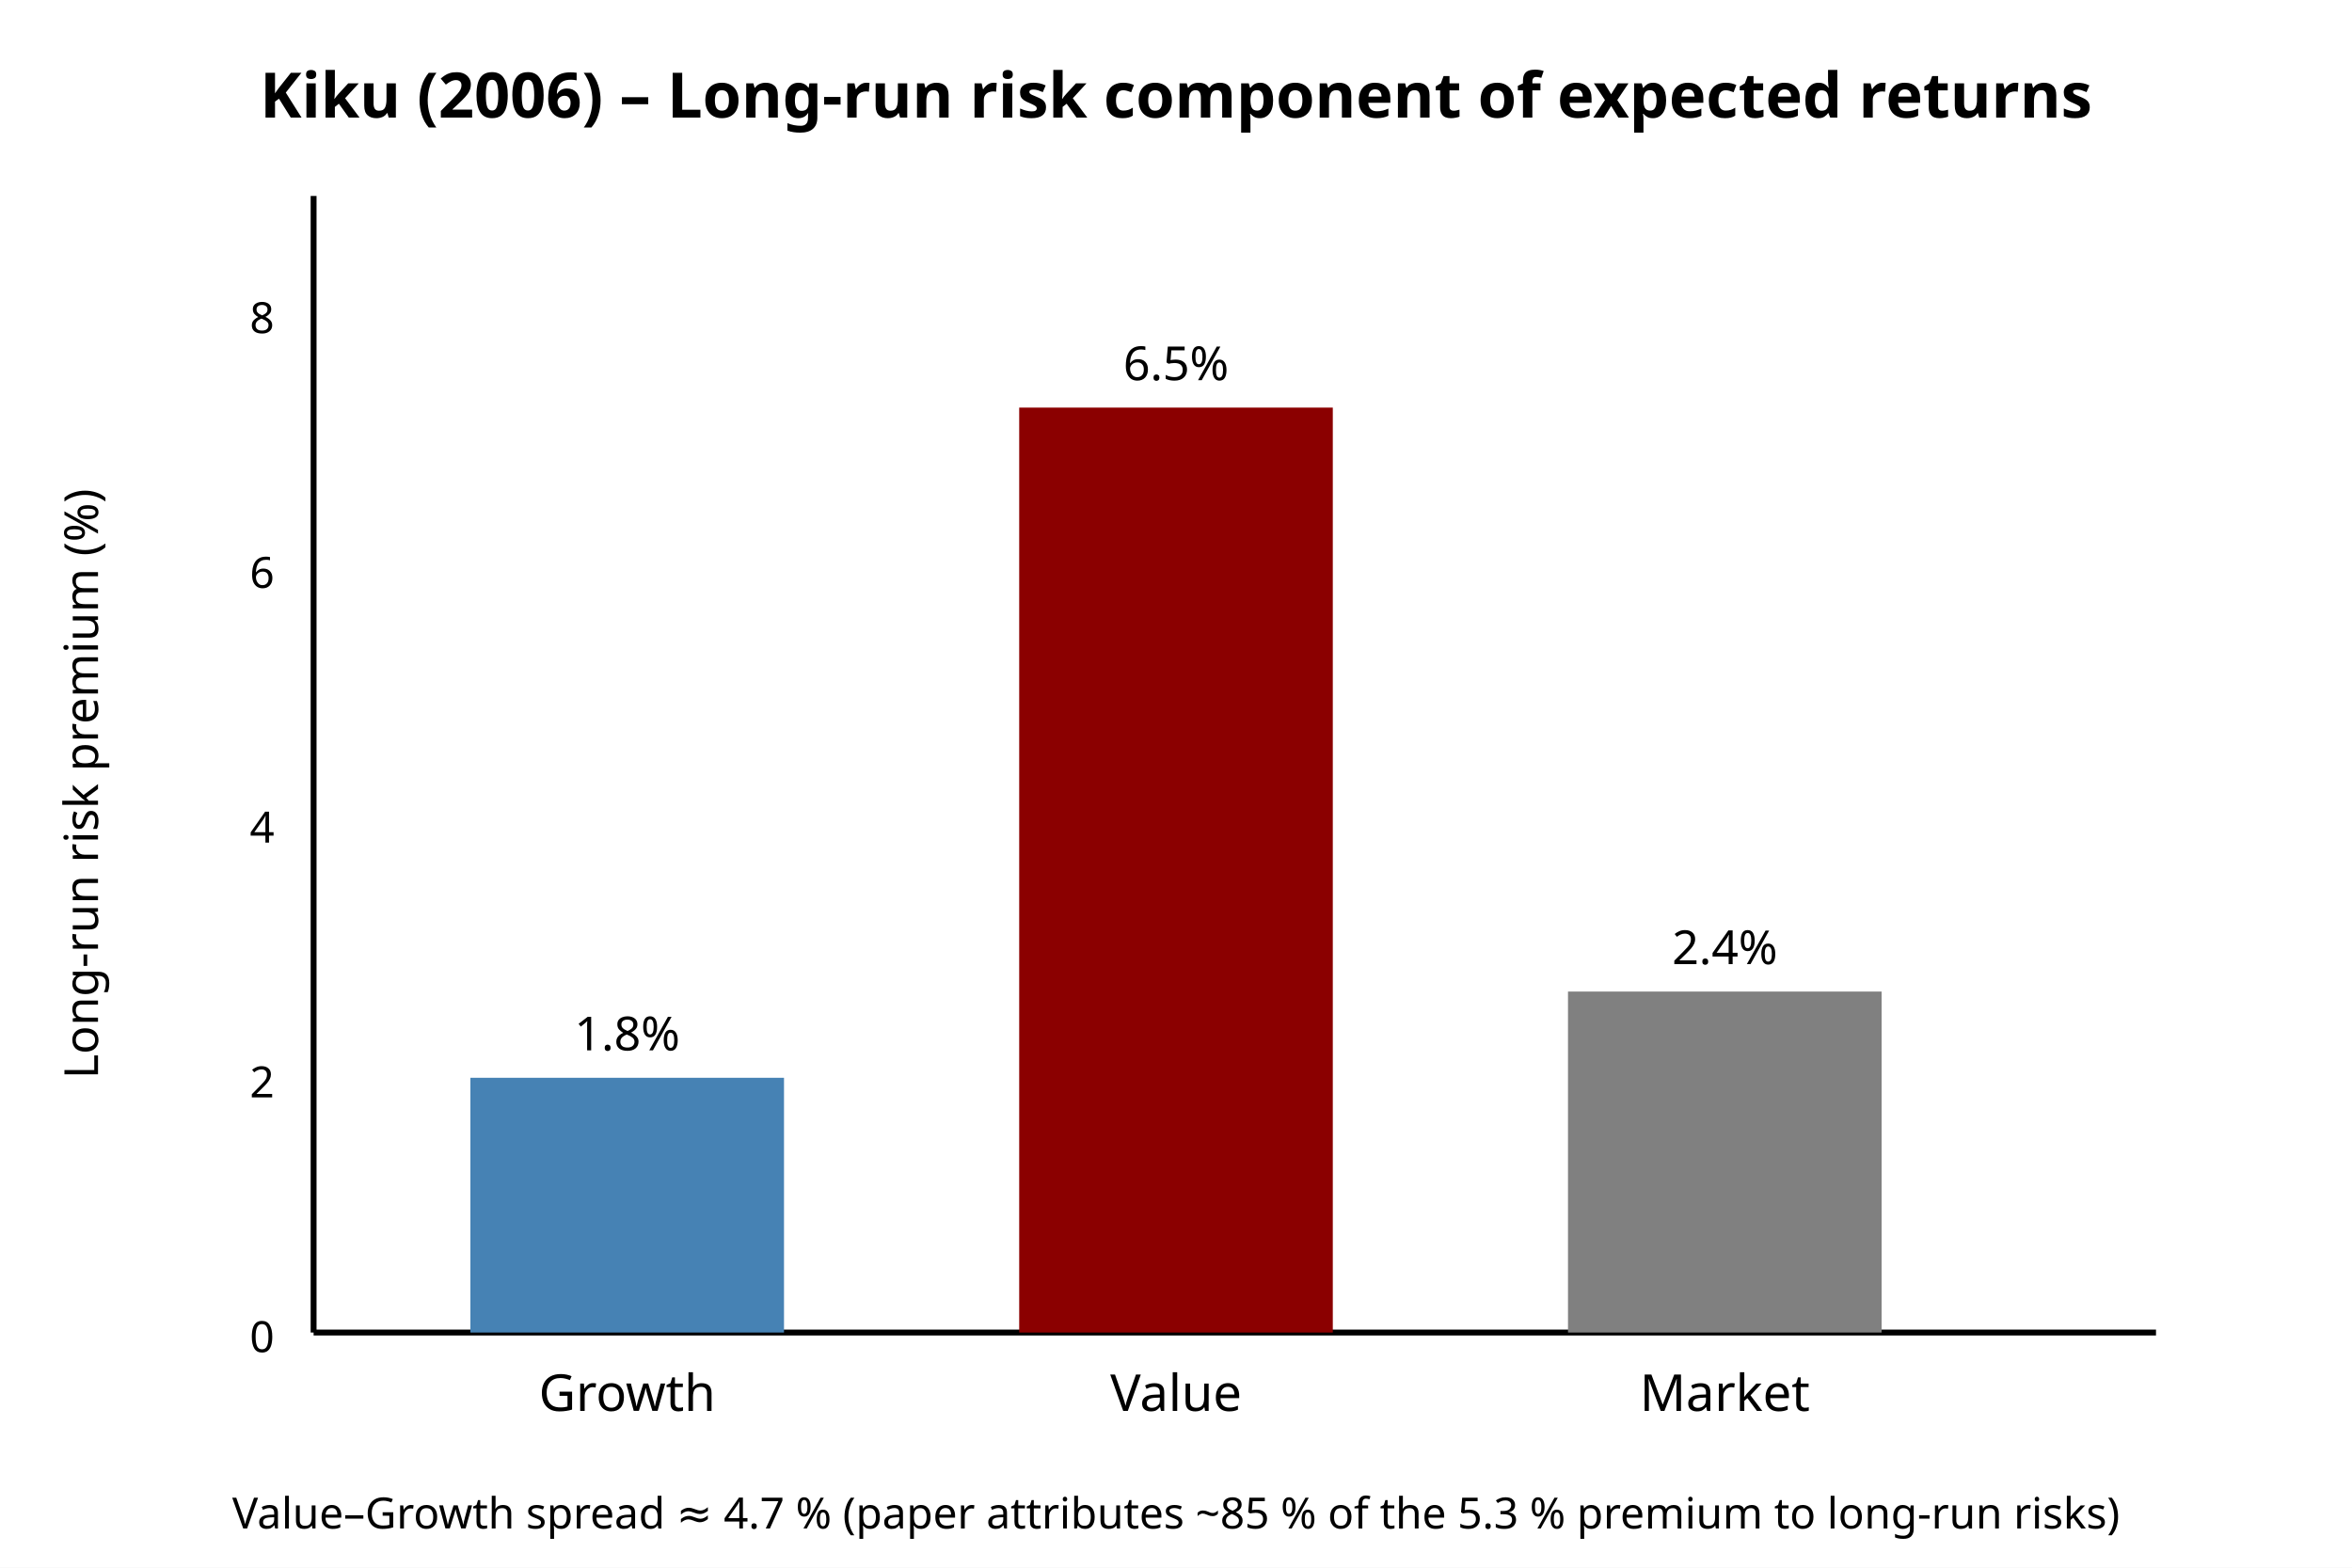
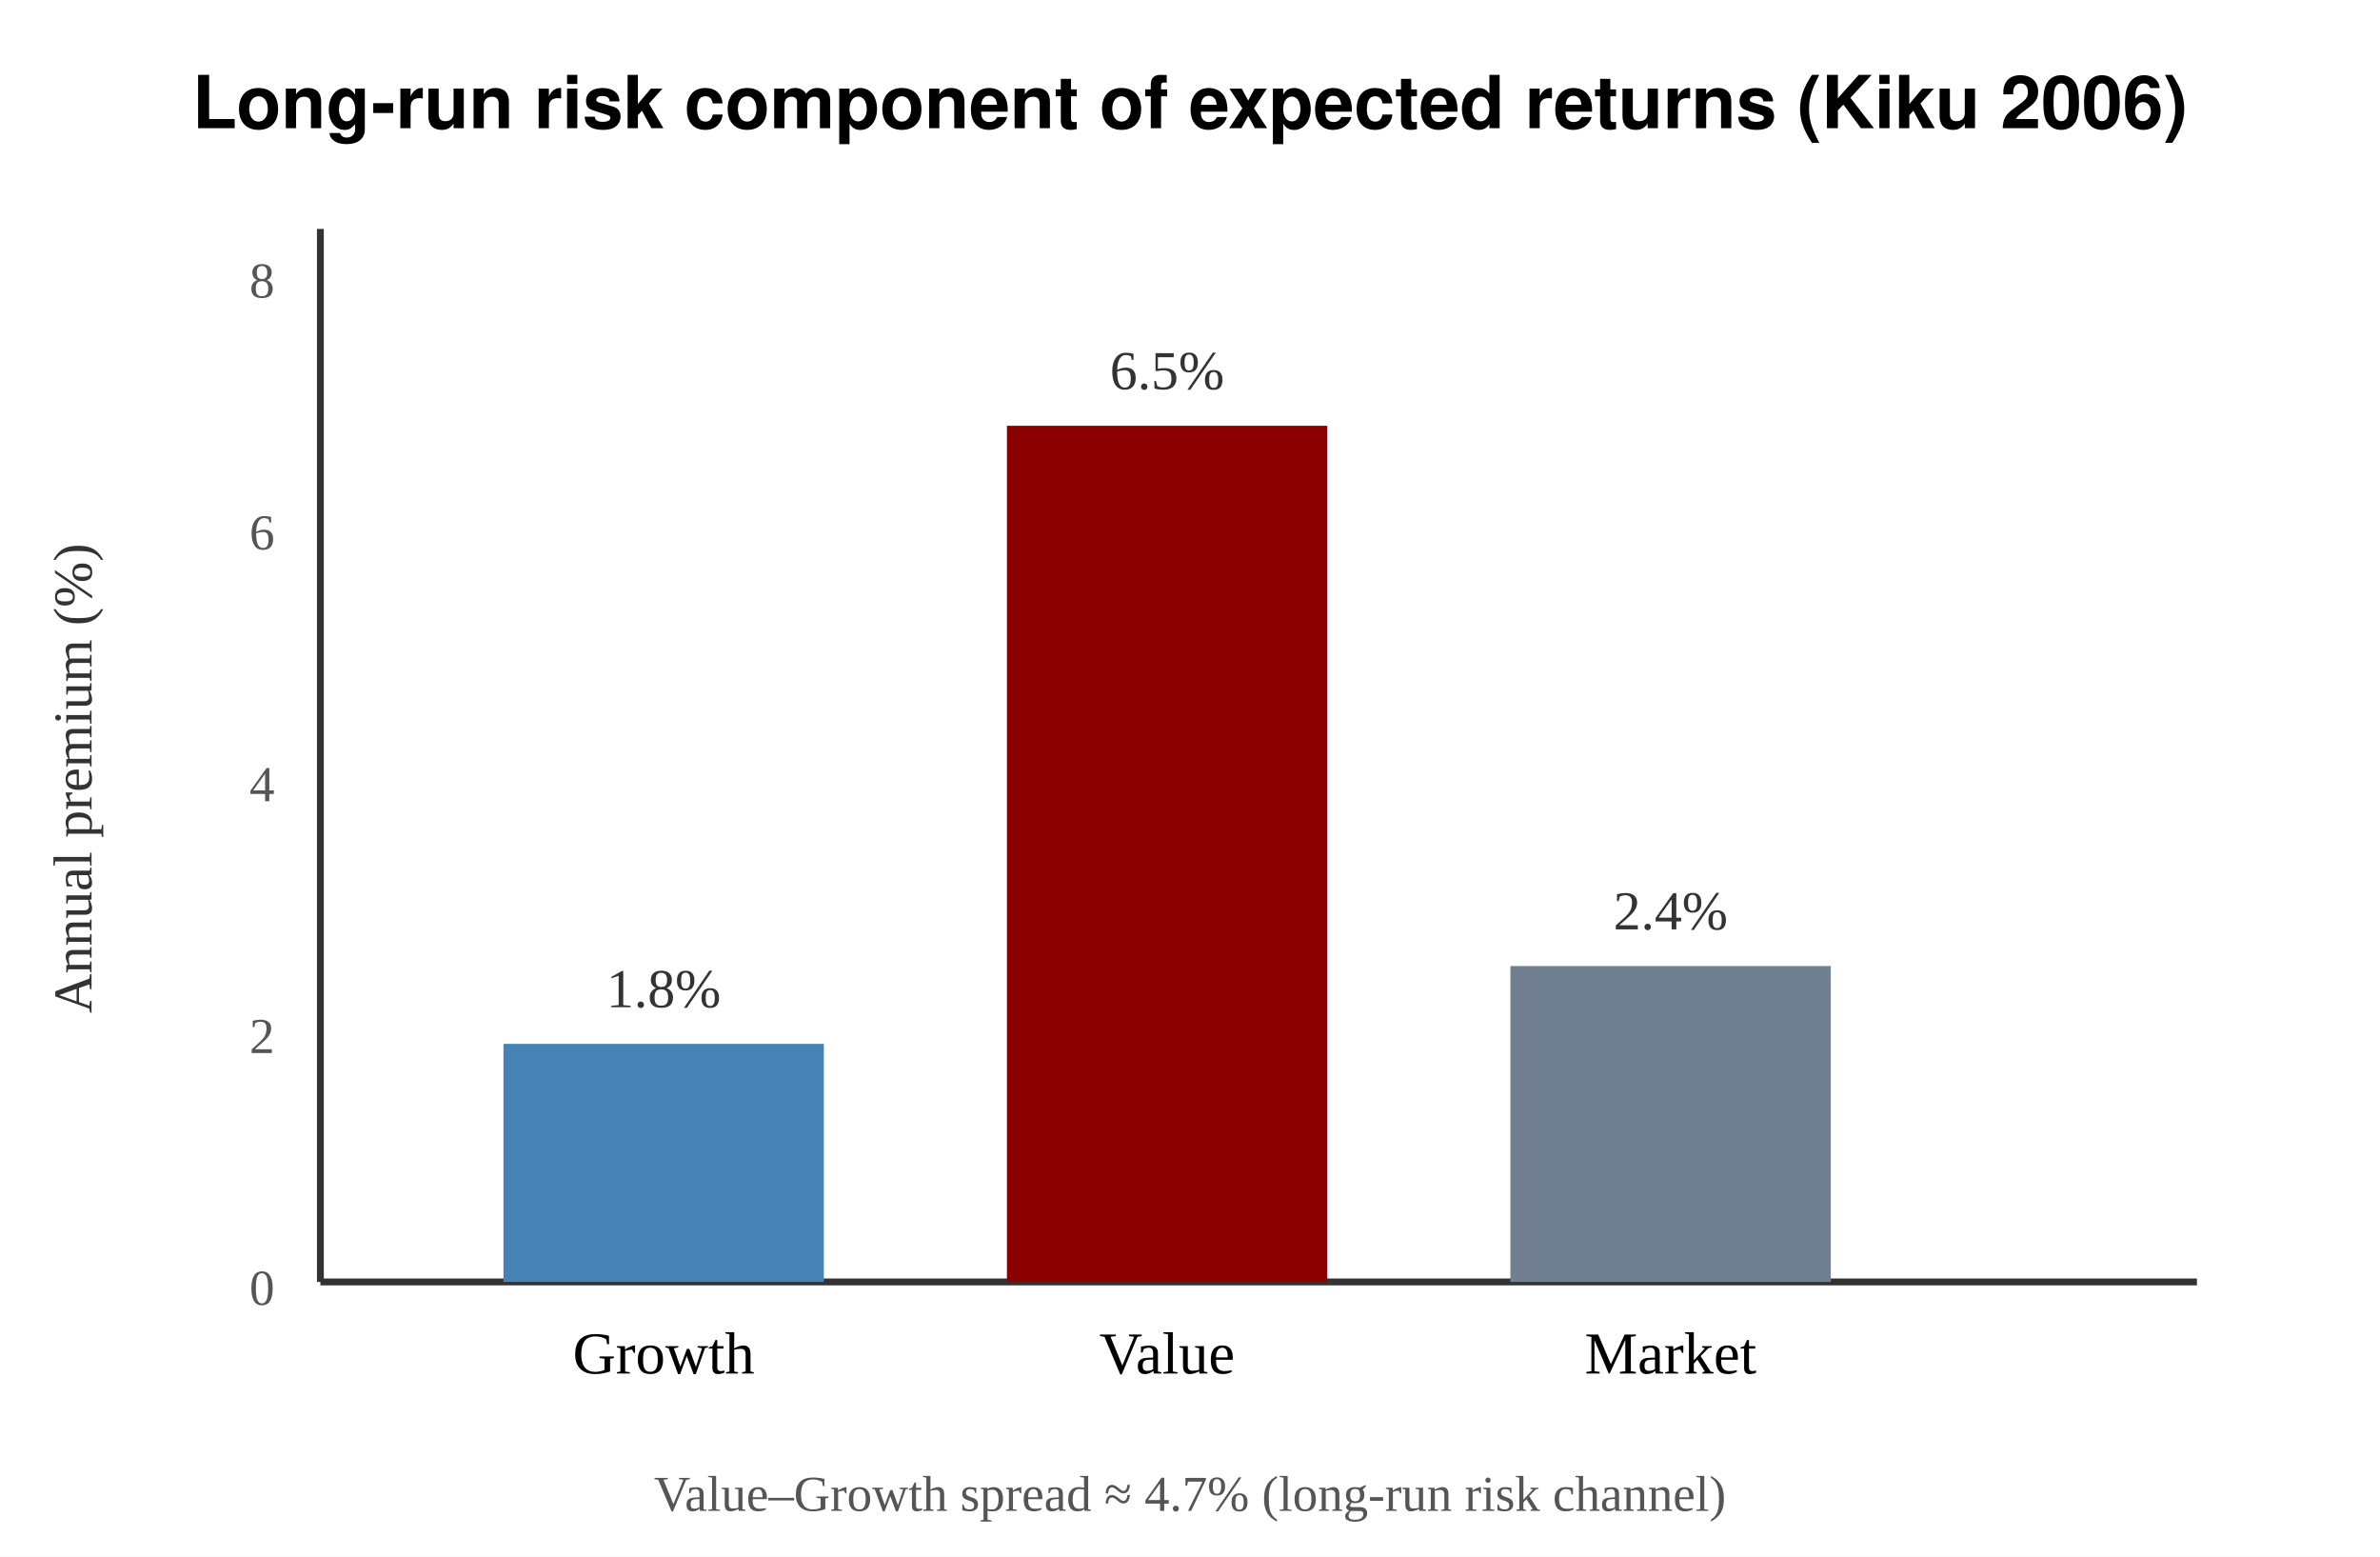
- <svg xmlns="http://www.w3.org/2000/svg" width="600" height="400" viewBox="0 0 600 400">
-   <rect width="600" height="400" fill="white" />
-   <text x="300" y="30" font-family="sans-serif" font-size="16" text-anchor="middle" font-weight="bold">Kiku (2006) – Long-run risk component of expected returns</text>
-   <line x1="80" y1="50" x2="80" y2="340" stroke="black" stroke-width="1.5" />
-   <line x1="80" y1="340" x2="550" y2="340" stroke="black" stroke-width="1.5" />
-   <text x="70" y="345" font-family="sans-serif" font-size="11" text-anchor="end">0</text>
-   <text x="70" y="280" font-family="sans-serif" font-size="11" text-anchor="end">2</text>
-   <text x="70" y="215" font-family="sans-serif" font-size="11" text-anchor="end">4</text>
-   <text x="70" y="150" font-family="sans-serif" font-size="11" text-anchor="end">6</text>
-   <text x="70" y="85" font-family="sans-serif" font-size="11" text-anchor="end">8</text>
-   <text x="25" y="200" font-family="sans-serif" font-size="12" text-anchor="middle" transform="rotate(-90 25 200)">Long-run risk premium (%)</text>
-   <rect x="120" y="275" width="80" height="65" fill="#4682B4" />
-   <text x="160" y="360" font-family="sans-serif" font-size="13" text-anchor="middle">Growth</text>
-   <text x="160" y="268" font-family="sans-serif" font-size="12" text-anchor="middle">1.8%</text>
-   <rect x="260" y="104" width="80" height="236" fill="#8B0000" />
-   <text x="300" y="360" font-family="sans-serif" font-size="13" text-anchor="middle">Value</text>
-   <text x="300" y="97" font-family="sans-serif" font-size="12" text-anchor="middle">6.5%</text>
-   <rect x="400" y="253" width="80" height="87" fill="#808080" />
-   <text x="440" y="360" font-family="sans-serif" font-size="13" text-anchor="middle">Market</text>
-   <text x="440" y="246" font-family="sans-serif" font-size="12" text-anchor="middle">2.4%</text>
-   <text x="300" y="390" font-family="sans-serif" font-size="11" text-anchor="middle">Value–Growth spread ≈ 4.7 % (paper attributes ~85 % of the 5.3 % premium to long-run risks)</text>
+ <svg xmlns="http://www.w3.org/2000/svg" width="520" height="340" viewBox="0 0 520 340">
+   <rect width="520" height="340" fill="white" />
+   <text x="260" y="28" text-anchor="middle" font-family="Helvetica, Arial, sans-serif" font-size="16" font-weight="bold">Long-run risk component of expected returns (Kiku 2006)</text>
+   <line x1="70" y1="50" x2="70" y2="280" stroke="#333" stroke-width="1.5" />
+   <line x1="70" y1="280" x2="480" y2="280" stroke="#333" stroke-width="1.5" />
+   <text x="60" y="285" text-anchor="end" font-size="11" fill="#555">0</text>
+   <text x="60" y="230" text-anchor="end" font-size="11" fill="#555">2</text>
+   <text x="60" y="175" text-anchor="end" font-size="11" fill="#555">4</text>
+   <text x="60" y="120" text-anchor="end" font-size="11" fill="#555">6</text>
+   <text x="60" y="65" text-anchor="end" font-size="11" fill="#555">8</text>
+   <text x="20" y="170" transform="rotate(-90 20 170)" text-anchor="middle" font-size="12" fill="#333">Annual premium (%)</text>
+   <rect x="110" y="228" width="70" height="52" fill="#4682b4" />
+   <text x="145" y="300" text-anchor="middle" font-size="13">Growth</text>
+   <text x="145" y="220" text-anchor="middle" font-size="12" fill="#333">1.8%</text>
+   <rect x="220" y="93" width="70" height="187" fill="#8b0000" />
+   <text x="255" y="300" text-anchor="middle" font-size="13">Value</text>
+   <text x="255" y="85" text-anchor="middle" font-size="12" fill="#333">6.5%</text>
+   <rect x="330" y="211" width="70" height="69" fill="#708090" />
+   <text x="365" y="300" text-anchor="middle" font-size="13">Market</text>
+   <text x="365" y="203" text-anchor="middle" font-size="12" fill="#333">2.4%</text>
+   <text x="260" y="330" text-anchor="middle" font-size="11" fill="#555">Value–Growth spread ≈ 4.7% (long-run risk channel)</text>
</svg>
